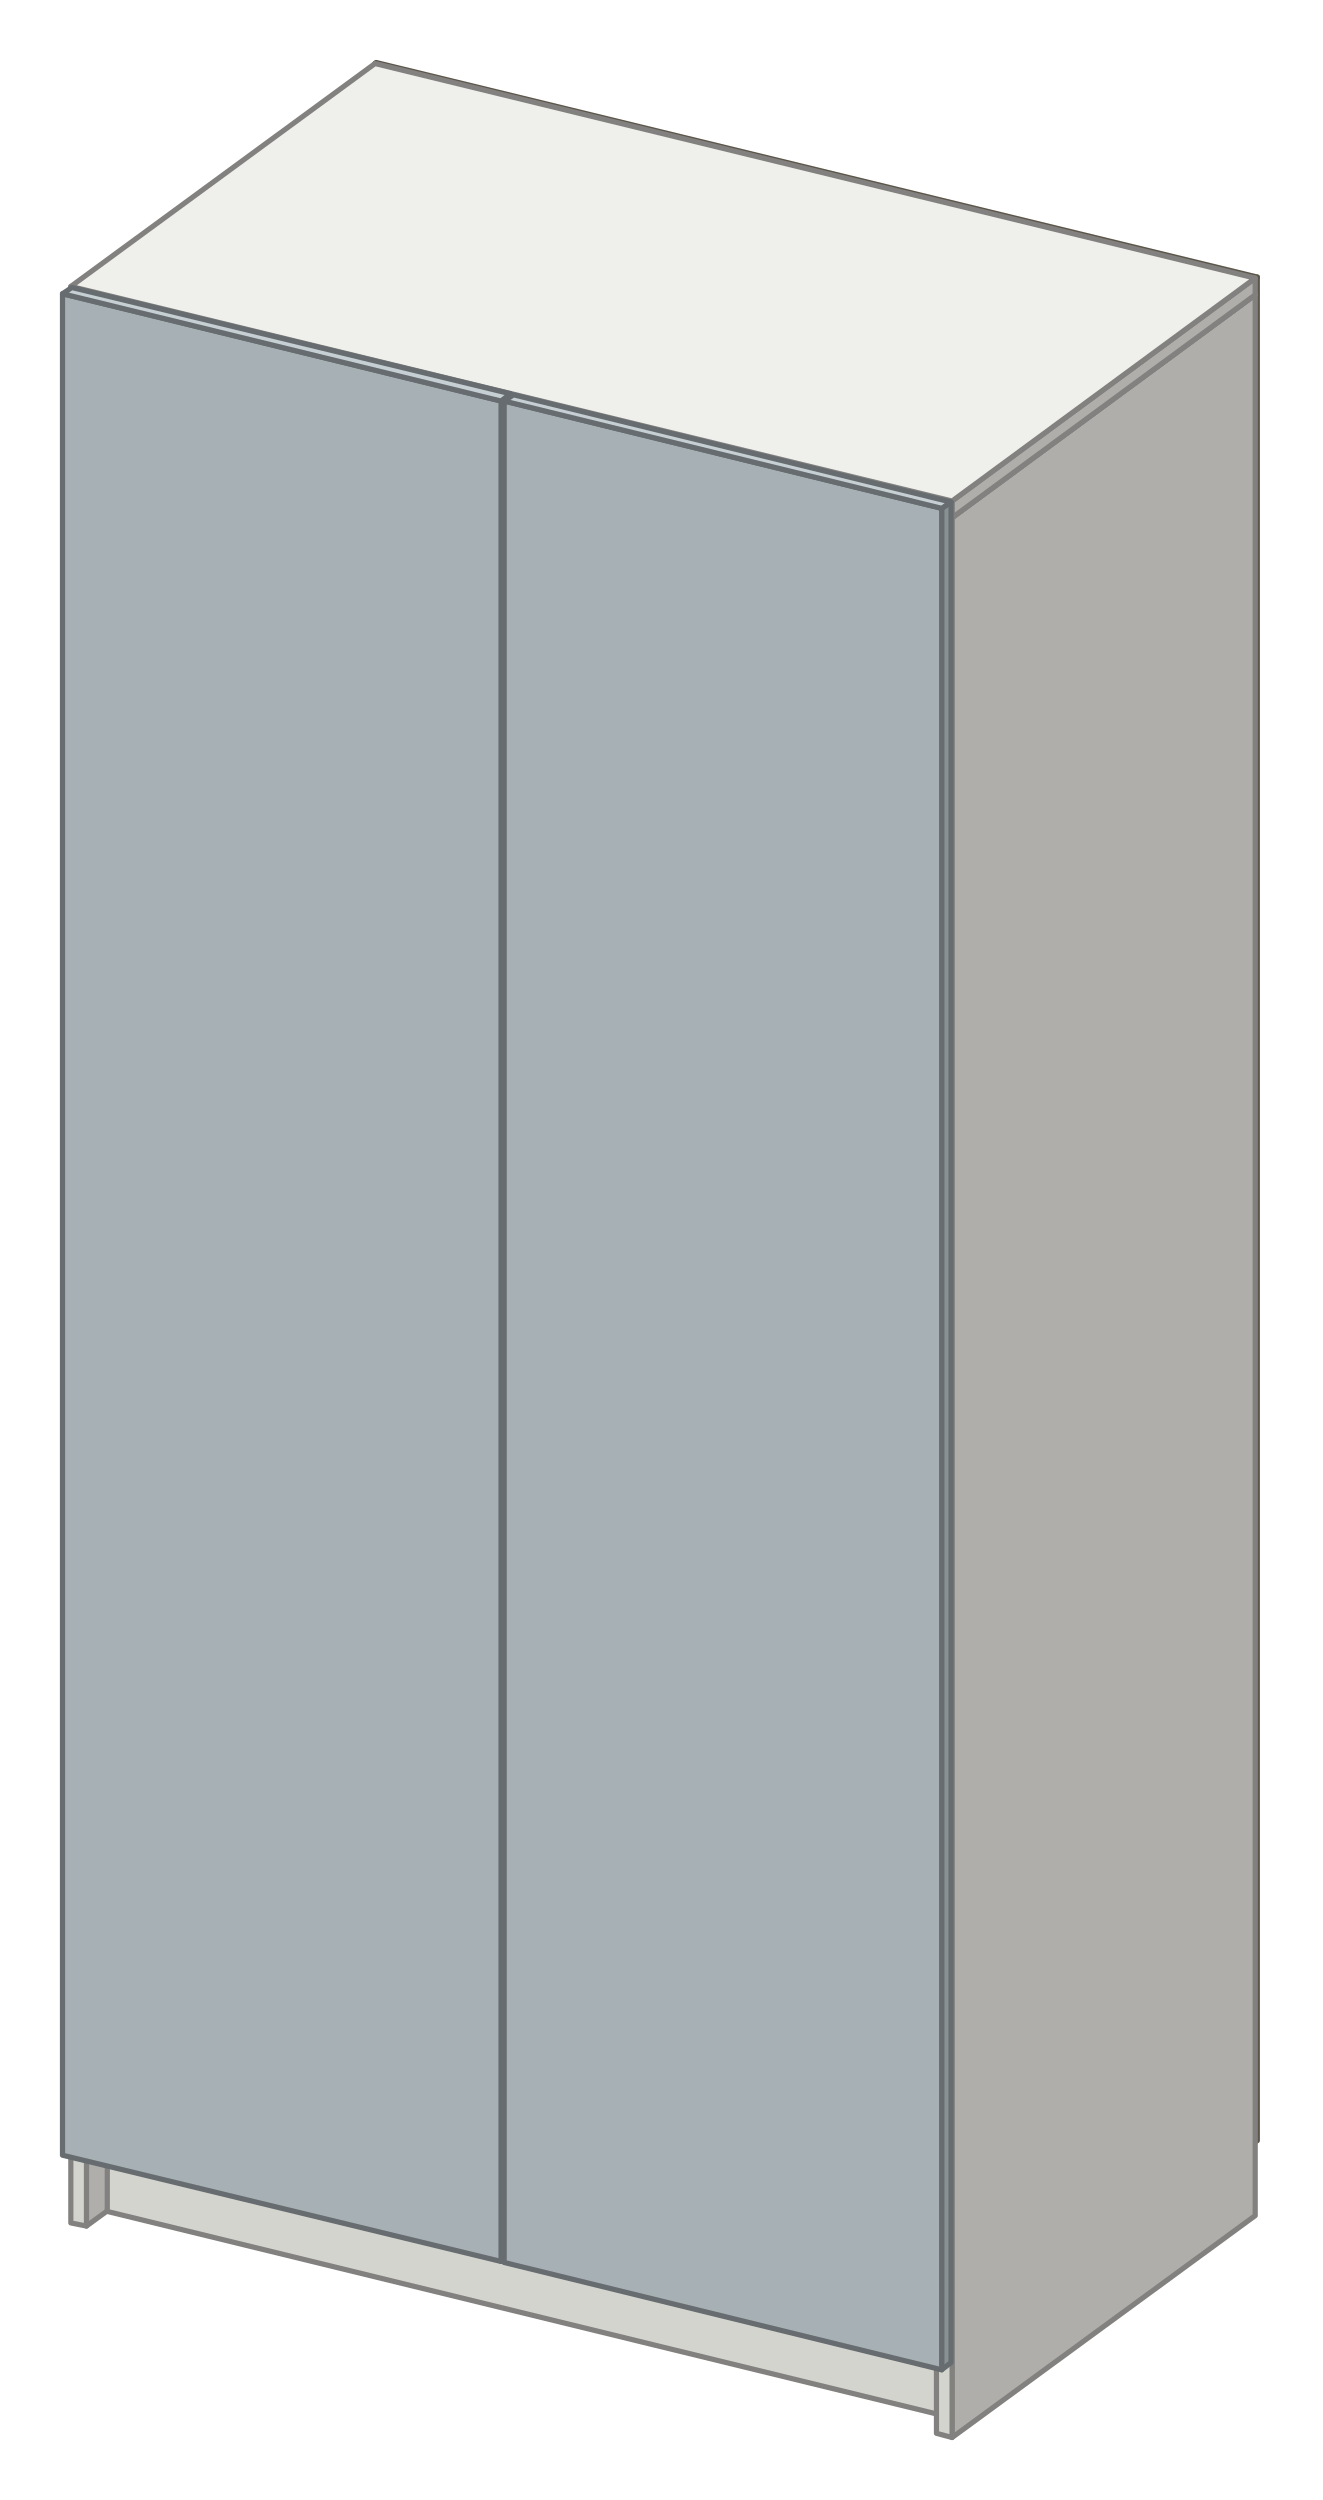
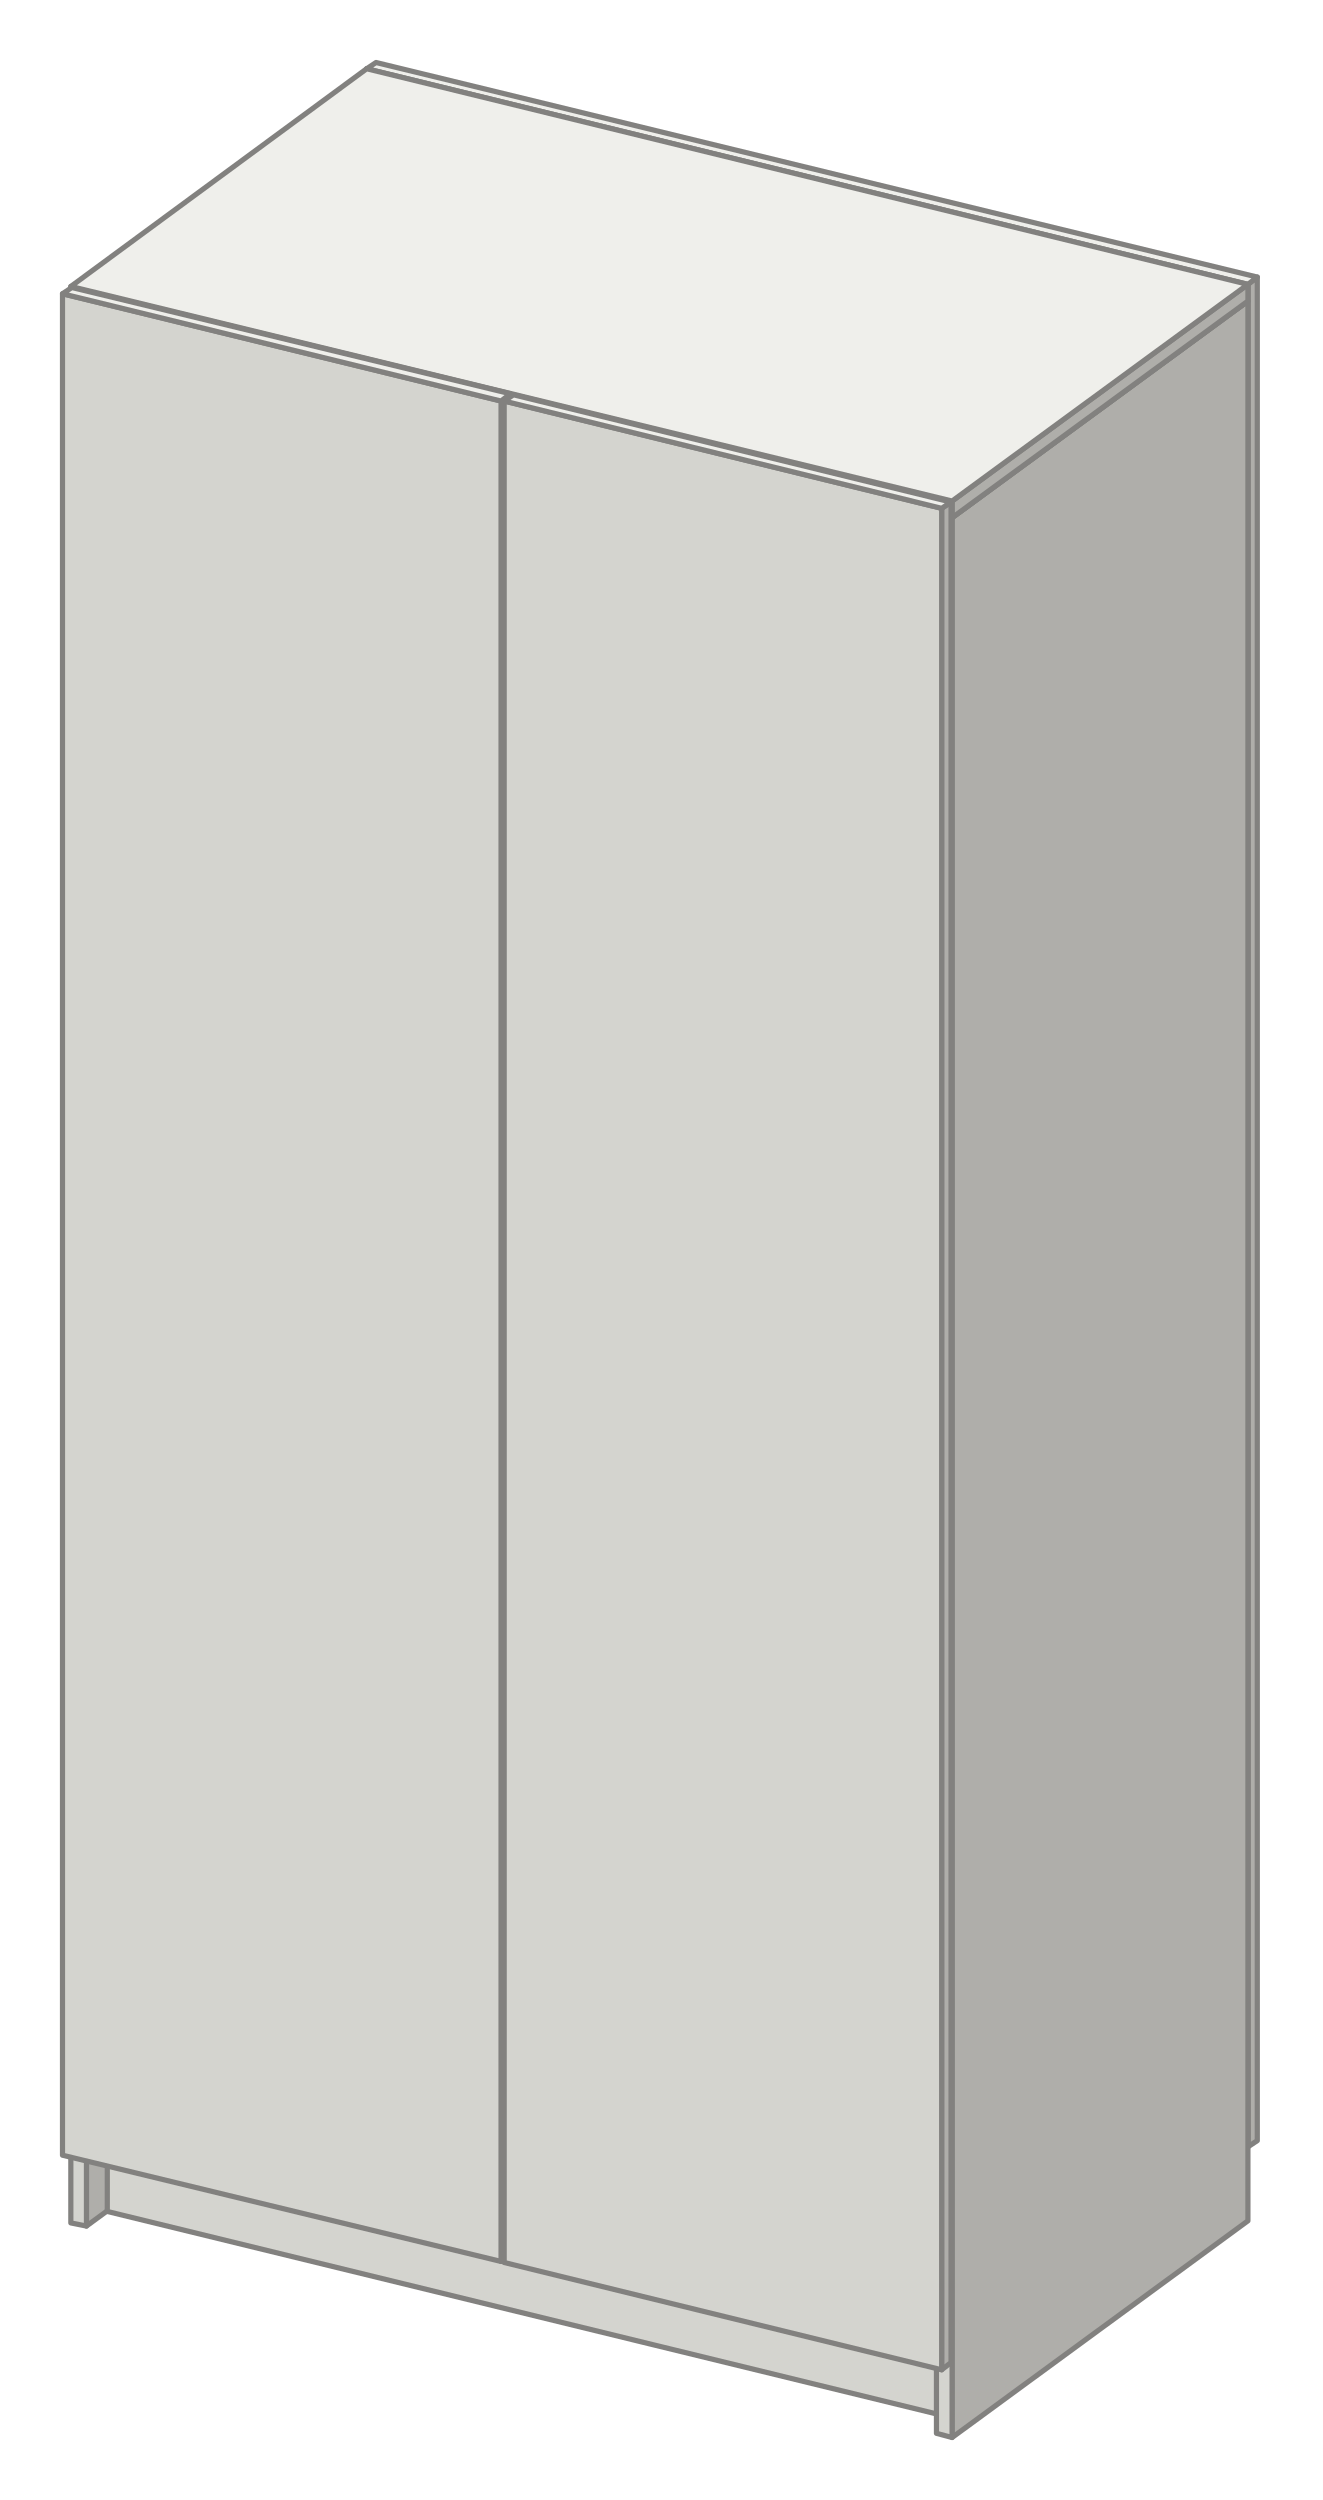
<svg xmlns="http://www.w3.org/2000/svg" viewBox="0 0 127 240" width="127" height="240" stroke-width="0.5" stroke-linejoin="round">
-   <path d="M120.5,205.6L120.7,205.5L120.7,26.6L120.5,26.7Z" fill="#7c7263" stroke="#5c554a" />
-   <path d="M36,184.9L120.5,205.6L120.5,26.7L36,6.1Z" fill="#978b79" stroke="#5c554a" />
-   <path d="M36,6.1L120.5,26.7L120.7,26.6L36.1,6Z" fill="#b8ac9c" stroke="#5c554a" />
-   <path d="M8.3,213.7L37.5,192.4L37.5,8.1L8.3,29.4Z" fill="#afaeaa" stroke="#82817f" />
+   <path d="M119.8,206.1L120.7,205.5L120.7,26.6L119.8,27.3Z" fill="#afaeaa" stroke="#82817f" />
+   <path d="M35.2,185.5L119.8,206.1L119.8,27.3L35.2,6.6Z" fill="#d4d4cf" stroke="#82817f" />
+   <path d="M35.2,6.6L119.8,27.3L120.7,26.6L36.1,6Z" fill="#efefeb" stroke="#82817f" />
+   <path d="M8.3,213.7L36.7,192.9L36.7,8.6L8.3,29.4Z" fill="#afaeaa" stroke="#82817f" />
  <path d="M6.8,213.4L8.3,213.7L8.3,29.4L6.8,29Z" fill="#d4d4cf" stroke="#82817f" />
-   <path d="M6.8,29L8.3,29.4L37.5,8.1L36,7.7Z" fill="#efefeb" stroke="#82817f" />
+   <path d="M6.8,29L8.3,29.4L36.7,8.6L35.2,8.2Z" fill="#efefeb" stroke="#82817f" />
  <path d="M91.8,232.2L92.7,231.6L92.7,224.5L91.8,225.1Z" fill="#afaeaa" stroke="#82817f" />
  <path d="M10.3,212.3L91.8,232.2L91.8,225.1L10.3,205.2Z" fill="#d4d4cf" stroke="#82817f" />
  <path d="M10.3,205.2L91.8,225.1L92.7,224.5L11.1,204.6Z" fill="#efefeb" stroke="#82817f" />
-   <path d="M89.9,226.5L119,205.2L119,203.6L89.9,225Z" fill="#afaeaa" stroke="#82817f" />
+   <path d="M89.9,226.5L118.3,205.7L118.3,204.1L89.9,225Z" fill="#afaeaa" stroke="#82817f" />
  <path d="M8.3,206.6L89.9,226.5L89.9,225L8.3,205.1Z" fill="#d4d4cf" stroke="#82817f" />
-   <path d="M8.3,205.1L89.9,225L119,203.6L37.5,183.7Z" fill="#efefeb" stroke="#82817f" />
-   <path d="M89.9,137.9L119,116.6L119,115L89.9,136.3Z" fill="#afaeaa" stroke="#82817f" />
+   <path d="M8.3,205.1L89.9,225L118.3,204.1L36.7,184.2Z" fill="#efefeb" stroke="#82817f" />
+   <path d="M89.9,137.9L118.3,117.1L118.3,115.5L89.9,136.3Z" fill="#afaeaa" stroke="#82817f" />
  <path d="M8.3,118L89.9,137.9L89.9,136.3L8.3,116.4Z" fill="#d4d4cf" stroke="#82817f" />
-   <path d="M8.3,116.4L89.9,136.3L119,115L37.5,95.1Z" fill="#efefeb" stroke="#82817f" />
-   <path d="M91.4,234L120.5,212.7L120.5,28.3L91.4,49.7Z" fill="#afaeaa" stroke="#82817f" />
+   <path d="M8.3,116.4L89.9,136.3L118.3,115.5L36.7,95.6Z" fill="#efefeb" stroke="#82817f" />
+   <path d="M91.4,234L119.8,213.2L119.8,28.9L91.4,49.7Z" fill="#afaeaa" stroke="#82817f" />
  <path d="M89.9,233.6L91.4,234L91.4,49.7L89.9,49.3Z" fill="#d4d4cf" stroke="#82817f" />
-   <path d="M89.9,49.3L91.4,49.7L120.5,28.3L119,28Z" fill="#efefeb" stroke="#82817f" />
-   <path d="M91.4,49.7L120.5,28.3L120.5,26.7L91.4,48.1Z" fill="#afaeaa" stroke="#82817f" />
+   <path d="M89.9,49.3L91.4,49.7L119.8,28.9L118.3,28.5Z" fill="#efefeb" stroke="#82817f" />
+   <path d="M91.4,49.7L119.8,28.9L119.8,27.3L91.4,48.1Z" fill="#afaeaa" stroke="#82817f" />
  <path d="M6.8,29L91.4,49.7L91.4,48.1L6.8,27.5Z" fill="#d4d4cf" stroke="#82817f" />
-   <path d="M6.8,27.5L91.4,48.1L120.5,26.7L36,6.1Z" fill="#efefeb" stroke="#82817f" />
-   <path d="M48.1,217.1L49,216.5L49,37.8L48.1,38.5Z" fill="#899195" stroke="#666c6f" />
-   <path d="M6,206.9L48.1,217.1L48.1,38.5L6,28.2Z" fill="#a7b0b5" stroke="#666c6f" />
-   <path d="M6,28.2L48.1,38.5L49,37.8L6.9,27.6Z" fill="#c6cfd3" stroke="#666c6f" />
-   <path d="M90.4,227.5L91.3,226.8L91.3,48.2L90.4,48.8Z" fill="#899195" stroke="#666c6f" />
-   <path d="M48.4,217.2L90.4,227.5L90.4,48.8L48.4,38.5Z" fill="#a7b0b5" stroke="#666c6f" />
-   <path d="M48.4,38.5L90.4,48.8L91.3,48.2L49.3,37.9Z" fill="#c6cfd3" stroke="#666c6f" />
+   <path d="M6.8,27.5L91.4,48.1L119.8,27.3L35.2,6.6Z" fill="#efefeb" stroke="#82817f" />
+   <path d="M48.1,217.1L49,216.5L49,37.8L48.1,38.5Z" fill="#afaeaa" stroke="#82817f" />
+   <path d="M6,206.9L48.1,217.1L48.1,38.5L6,28.2Z" fill="#d4d4cf" stroke="#82817f" />
+   <path d="M6,28.2L48.1,38.5L49,37.8L6.9,27.6Z" fill="#efefeb" stroke="#82817f" />
+   <path d="M90.4,227.5L91.3,226.8L91.3,48.2L90.4,48.8Z" fill="#afaeaa" stroke="#82817f" />
+   <path d="M48.4,217.2L90.4,227.5L90.4,48.8L48.4,38.5Z" fill="#d4d4cf" stroke="#82817f" />
+   <path d="M48.4,38.5L90.4,48.8L91.3,48.2L49.3,37.9Z" fill="#efefeb" stroke="#82817f" />
</svg>
